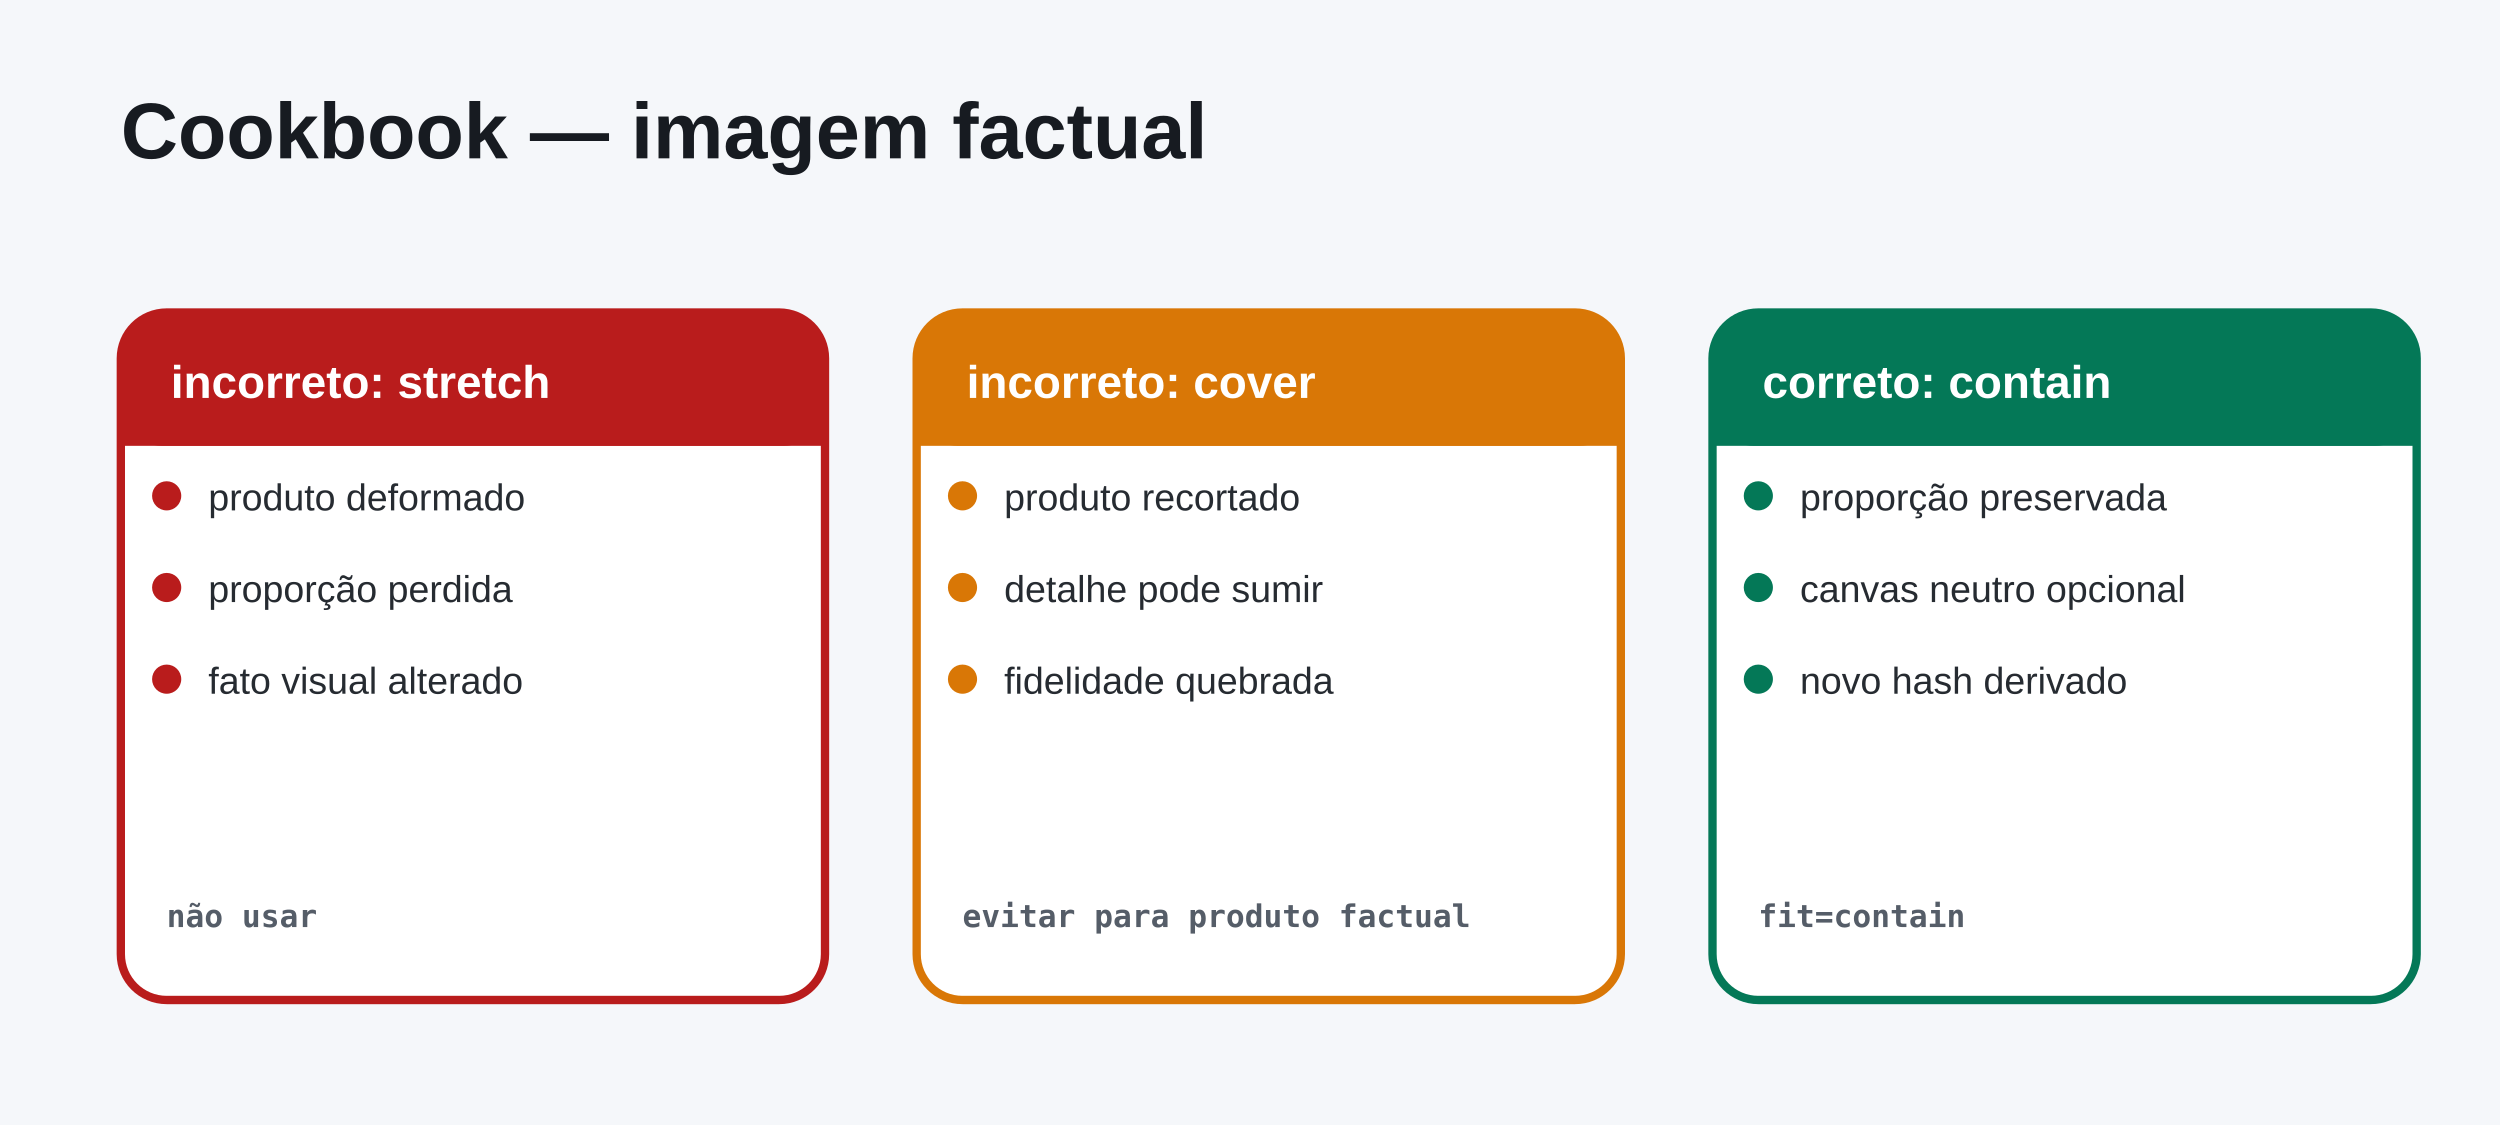
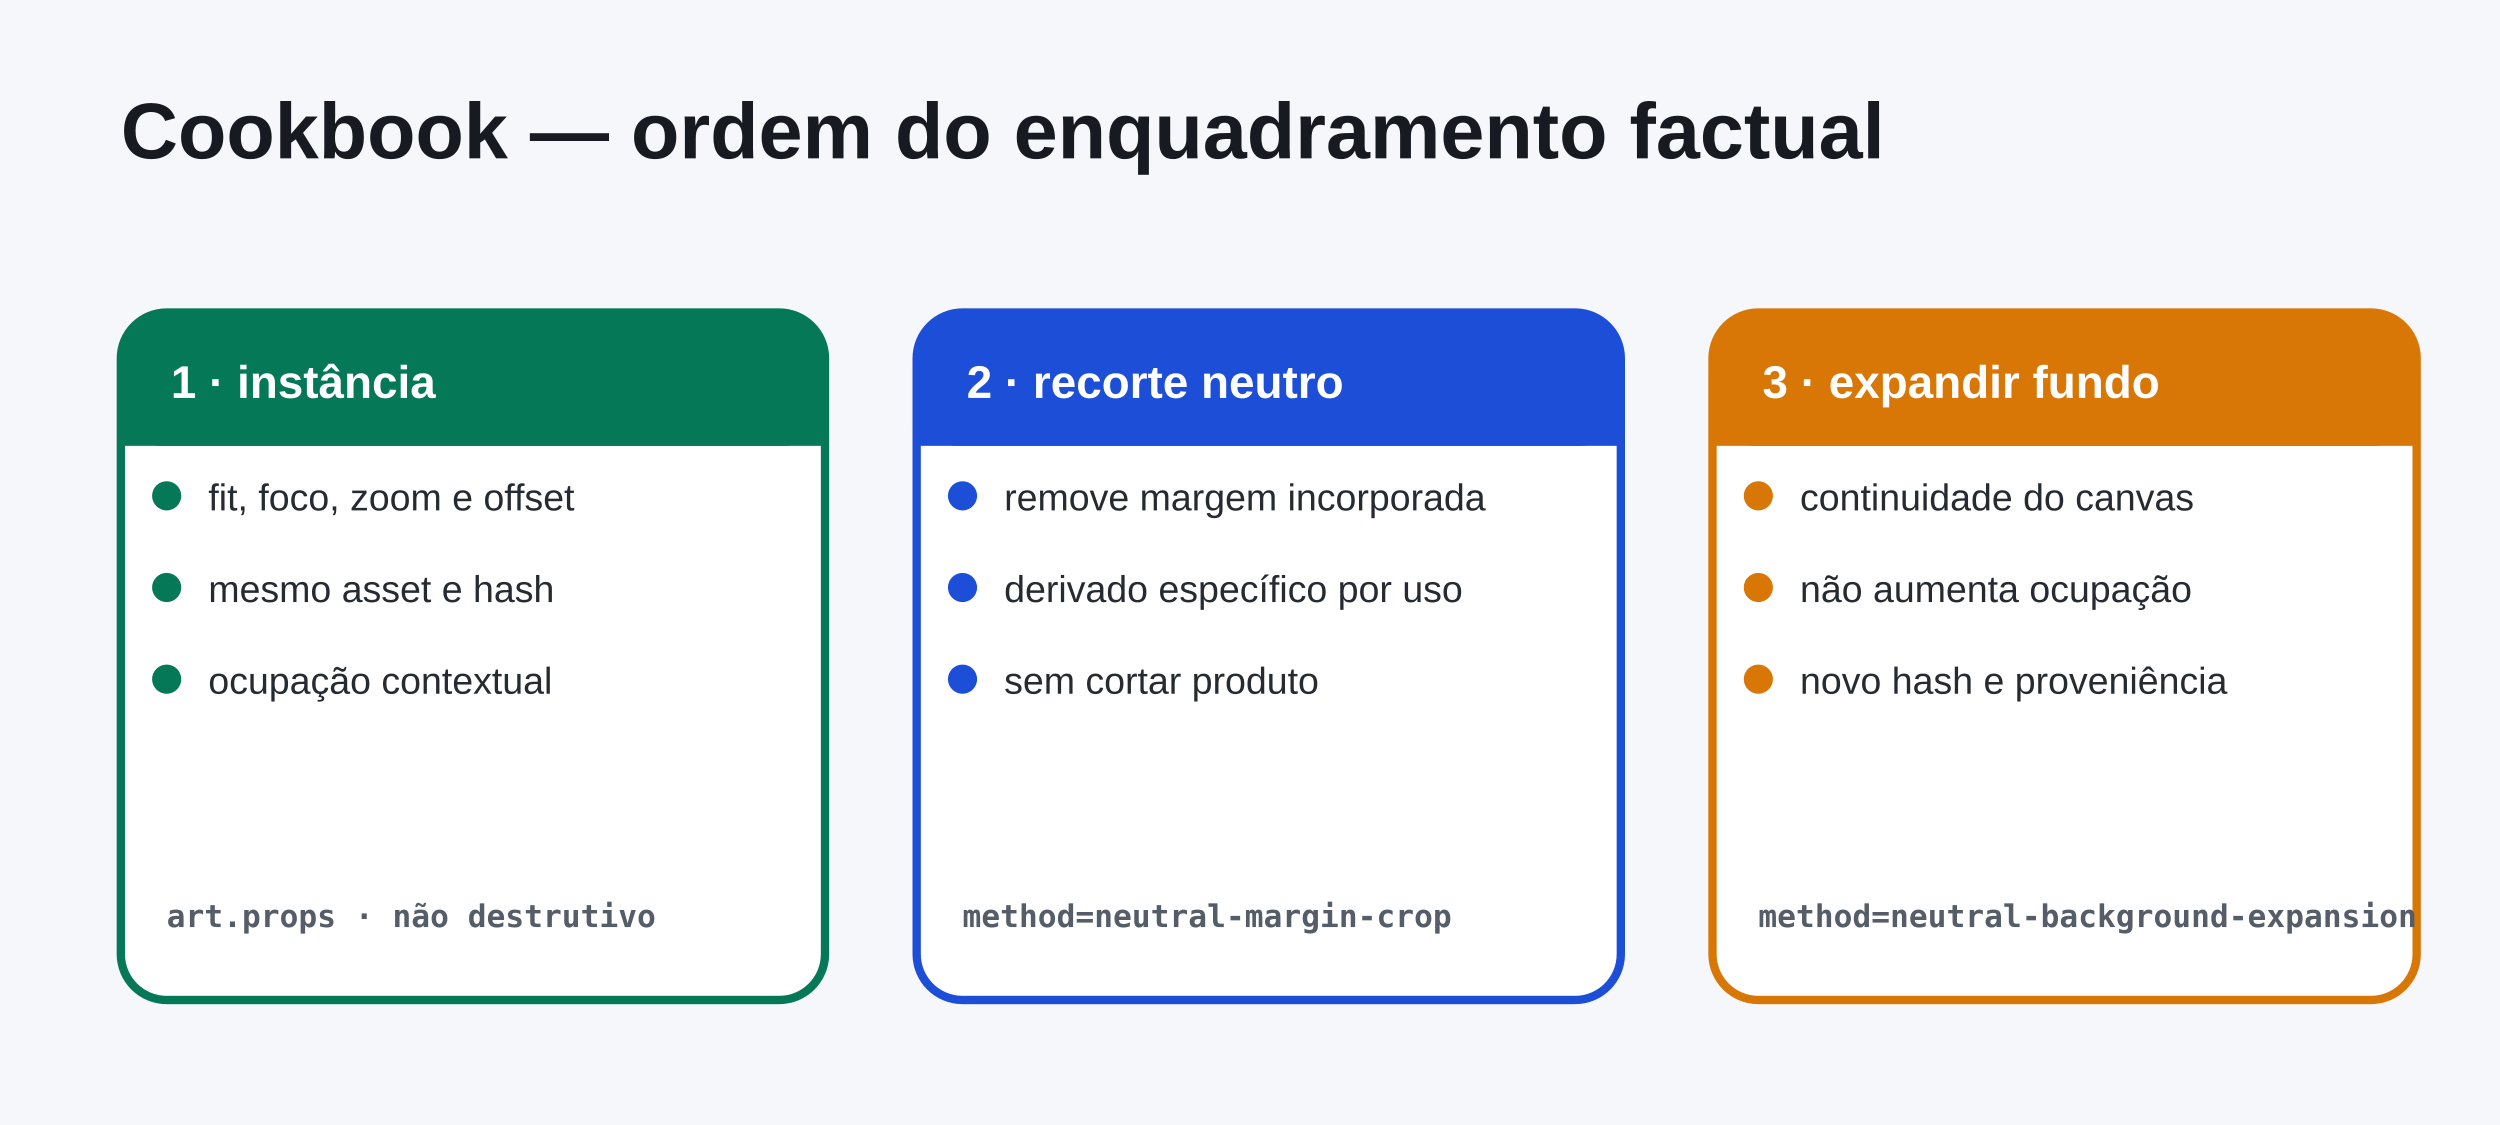
<svg xmlns="http://www.w3.org/2000/svg" width="1200" height="540" viewBox="0 0 1200 540" role="img" aria-labelledby="title">
  <style>.title{font:700 38px Arial,sans-serif;fill:#171b21}.heading{font:700 22px Arial,sans-serif;fill:#fff}.row{font:18px Arial,sans-serif;fill:#262b31}.contract{font:600 15px monospace;fill:#555d68}</style>
  <rect width="100%" height="100%" fill="#f5f7fa" />
-   <text x="58" y="76" class="title">Cookbook — imagem factual</text>
+   <text x="58" y="76" class="title">Cookbook — ordem do enquadramento factual</text>
  <g>
-     <rect x="58" y="150" width="338" height="330" rx="22" fill="#fff" stroke="#b91c1c" stroke-width="4" />
-     <rect x="58" y="150" width="338" height="64" rx="20" fill="#b91c1c" />
-     <rect x="58" y="194" width="338" height="20" fill="#b91c1c" />
-     <text x="82" y="191" class="heading">incorreto: stretch</text>
+     <rect x="58" y="150" width="338" height="330" rx="22" fill="#fff" stroke="#047857" stroke-width="4" />
+     <rect x="58" y="150" width="338" height="64" rx="20" fill="#047857" />
+     <rect x="58" y="194" width="338" height="20" fill="#047857" />
+     <text x="82" y="191" class="heading">1 · instância</text>
    <g>
-       <circle cx="80" cy="238" r="7" fill="#b91c1c" />
-       <text x="100" y="245" class="row">produto deformado</text>
+       <circle cx="80" cy="238" r="7" fill="#047857" />
+       <text x="100" y="245" class="row">fit, foco, zoom e offset</text>
    </g>
    <g>
-       <circle cx="80" cy="282" r="7" fill="#b91c1c" />
-       <text x="100" y="289" class="row">proporção perdida</text>
+       <circle cx="80" cy="282" r="7" fill="#047857" />
+       <text x="100" y="289" class="row">mesmo asset e hash</text>
    </g>
    <g>
-       <circle cx="80" cy="326" r="7" fill="#b91c1c" />
-       <text x="100" y="333" class="row">fato visual alterado</text>
+       <circle cx="80" cy="326" r="7" fill="#047857" />
+       <text x="100" y="333" class="row">ocupação contextual</text>
    </g>
-     <text x="80" y="445" class="contract">não usar</text>
+     <text x="80" y="445" class="contract">art.props · não destrutivo</text>
  </g>
  <g>
-     <rect x="440" y="150" width="338" height="330" rx="22" fill="#fff" stroke="#d97706" stroke-width="4" />
-     <rect x="440" y="150" width="338" height="64" rx="20" fill="#d97706" />
-     <rect x="440" y="194" width="338" height="20" fill="#d97706" />
-     <text x="464" y="191" class="heading">incorreto: cover</text>
+     <rect x="440" y="150" width="338" height="330" rx="22" fill="#fff" stroke="#1d4ed8" stroke-width="4" />
+     <rect x="440" y="150" width="338" height="64" rx="20" fill="#1d4ed8" />
+     <rect x="440" y="194" width="338" height="20" fill="#1d4ed8" />
+     <text x="464" y="191" class="heading">2 · recorte neutro</text>
    <g>
-       <circle cx="462" cy="238" r="7" fill="#d97706" />
-       <text x="482" y="245" class="row">produto recortado</text>
+       <circle cx="462" cy="238" r="7" fill="#1d4ed8" />
+       <text x="482" y="245" class="row">remove margem incorporada</text>
    </g>
    <g>
-       <circle cx="462" cy="282" r="7" fill="#d97706" />
-       <text x="482" y="289" class="row">detalhe pode sumir</text>
+       <circle cx="462" cy="282" r="7" fill="#1d4ed8" />
+       <text x="482" y="289" class="row">derivado específico por uso</text>
    </g>
    <g>
-       <circle cx="462" cy="326" r="7" fill="#d97706" />
-       <text x="482" y="333" class="row">fidelidade quebrada</text>
+       <circle cx="462" cy="326" r="7" fill="#1d4ed8" />
+       <text x="482" y="333" class="row">sem cortar produto</text>
    </g>
-     <text x="462" y="445" class="contract">evitar para produto factual</text>
+     <text x="462" y="445" class="contract">method=neutral-margin-crop</text>
  </g>
  <g>
-     <rect x="822" y="150" width="338" height="330" rx="22" fill="#fff" stroke="#047857" stroke-width="4" />
-     <rect x="822" y="150" width="338" height="64" rx="20" fill="#047857" />
-     <rect x="822" y="194" width="338" height="20" fill="#047857" />
-     <text x="846" y="191" class="heading">correto: contain</text>
+     <rect x="822" y="150" width="338" height="330" rx="22" fill="#fff" stroke="#d97706" stroke-width="4" />
+     <rect x="822" y="150" width="338" height="64" rx="20" fill="#d97706" />
+     <rect x="822" y="194" width="338" height="20" fill="#d97706" />
+     <text x="846" y="191" class="heading">3 · expandir fundo</text>
    <g>
-       <circle cx="844" cy="238" r="7" fill="#047857" />
-       <text x="864" y="245" class="row">proporção preservada</text>
+       <circle cx="844" cy="238" r="7" fill="#d97706" />
+       <text x="864" y="245" class="row">continuidade do canvas</text>
    </g>
    <g>
-       <circle cx="844" cy="282" r="7" fill="#047857" />
-       <text x="864" y="289" class="row">canvas neutro opcional</text>
+       <circle cx="844" cy="282" r="7" fill="#d97706" />
+       <text x="864" y="289" class="row">não aumenta ocupação</text>
    </g>
    <g>
-       <circle cx="844" cy="326" r="7" fill="#047857" />
-       <text x="864" y="333" class="row">novo hash derivado</text>
+       <circle cx="844" cy="326" r="7" fill="#d97706" />
+       <text x="864" y="333" class="row">novo hash e proveniência</text>
    </g>
-     <text x="844" y="445" class="contract">fit=contain</text>
+     <text x="844" y="445" class="contract">method=neutral-background-expansion</text>
  </g>
</svg>
